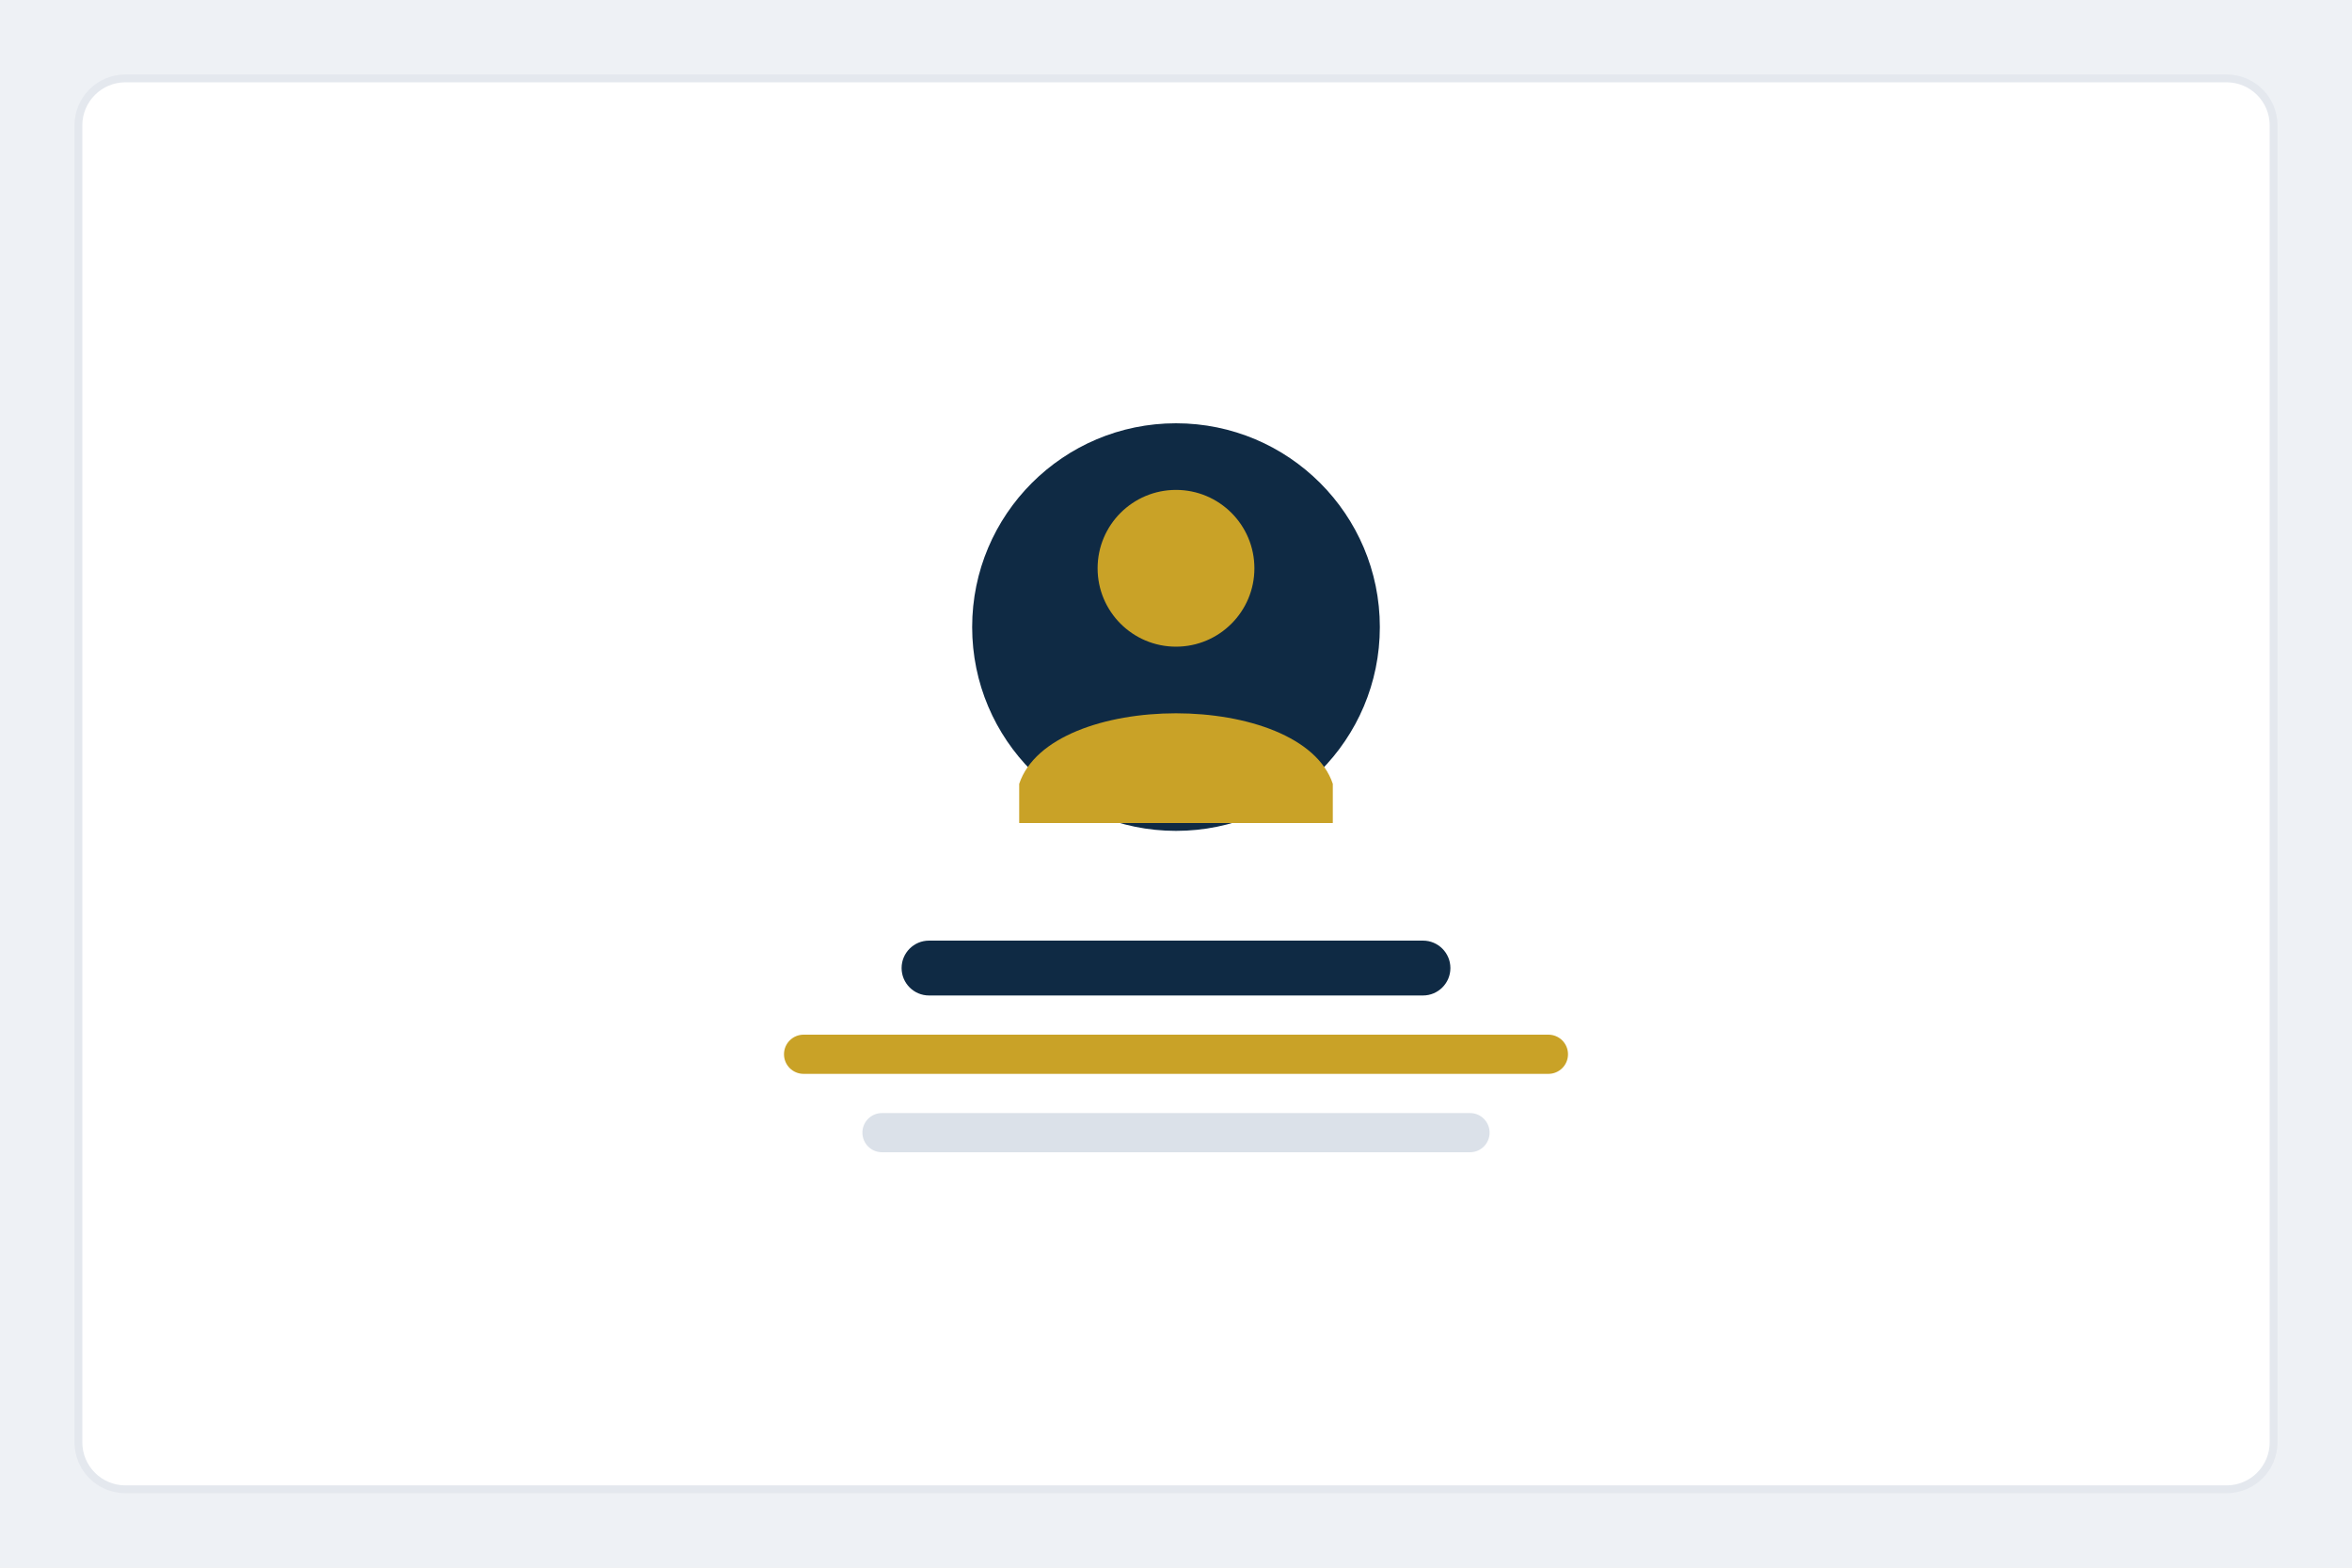
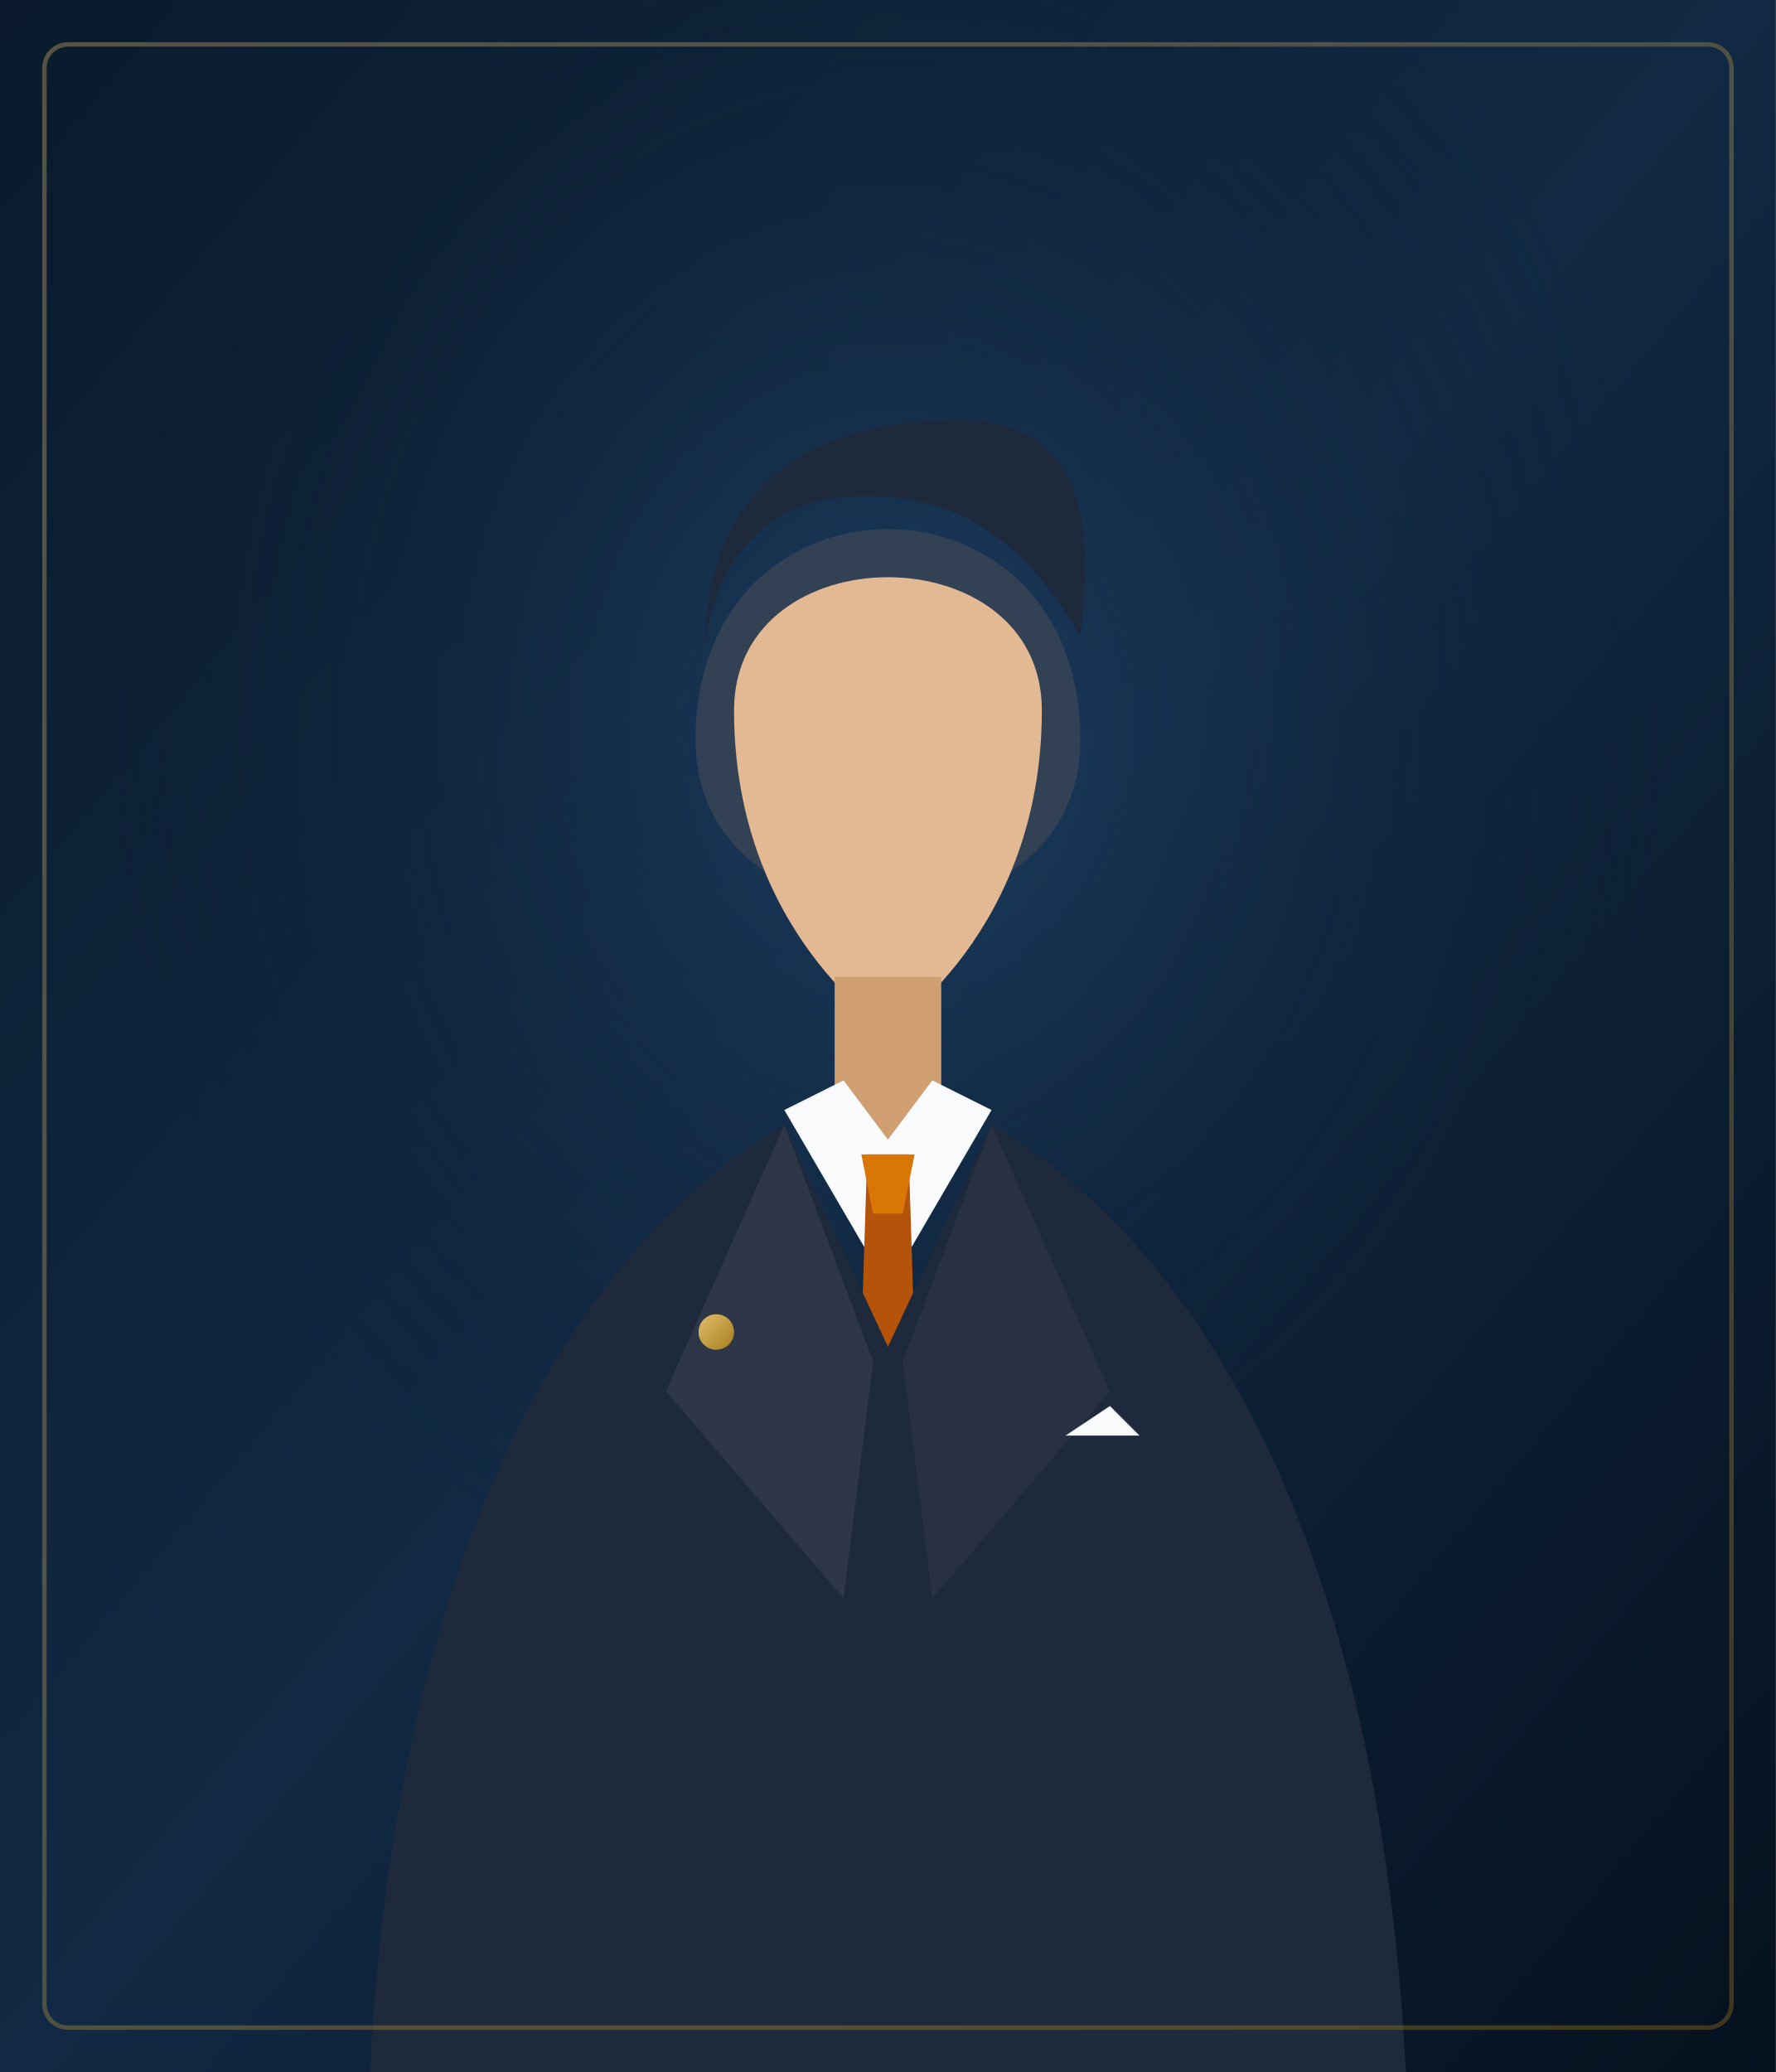
- <svg xmlns="http://www.w3.org/2000/svg" width="600" height="400" viewBox="0 0 600 400">
-   <rect width="600" height="400" fill="#eef1f5" />
-   <rect x="20" y="20" width="560" height="360" rx="12" fill="#ffffff" stroke="#e4e8ee" stroke-width="2" />
-   <circle cx="300" cy="160" r="52" fill="#0f2a44" />
-   <circle cx="300" cy="145" r="20" fill="#c9a227" />
-   <path d="M260 200c8-24 72-24 80 0v10H260z" fill="#c9a227" />
-   <rect x="230" y="240" width="140" height="14" rx="7" fill="#0f2a44" />
-   <rect x="200" y="264" width="200" height="10" rx="5" fill="#c9a227" />
-   <rect x="220" y="284" width="160" height="10" rx="5" fill="#dbe1e9" />
+ <svg xmlns="http://www.w3.org/2000/svg" viewBox="0 0 600 700" width="600" height="700">
+   <defs>
+     <linearGradient id="bgGrad3" x1="0%" y1="0%" x2="100%" y2="100%">
+       <stop offset="0%" stop-color="#0a1a2c" />
+       <stop offset="50%" stop-color="#112944" />
+       <stop offset="100%" stop-color="#06111e" />
+     </linearGradient>
+     <radialGradient id="portraitGlow3" cx="50%" cy="35%" r="45%">
+       <stop offset="0%" stop-color="#264e77" stop-opacity="0.6" />
+       <stop offset="100%" stop-color="#0a1a2c" stop-opacity="0" />
+     </radialGradient>
+     <linearGradient id="goldPin3" x1="0%" y1="0%" x2="100%" y2="100%">
+       <stop offset="0%" stop-color="#e0be6c" />
+       <stop offset="100%" stop-color="#a67e1a" />
+     </linearGradient>
+   </defs>
+   <rect width="600" height="700" fill="url(#bgGrad3)" />
+   <rect width="600" height="700" fill="url(#portraitGlow3)" />
+   <g transform="translate(0, 30)">
+     <path d="M 235,220 C 235,125 365,125 365,220 C 365,295 235,295 235,220 Z" fill="#334155" />
+     <path d="M 248,210 C 248,150 352,150 352,210 C 352,285 300,318 300,318 C 300,318 248,285 248,210 Z" fill="#e2b993" />
+     <path d="M 238,190 C 238,130 280,110 330,112 C 365,116 370,145 365,185 C 345,150 320,135 285,138 C 255,140 240,165 238,190 Z" fill="#1e293b" />
+     <rect x="282" y="300" width="36" height="55" fill="#cf9f72" />
+     <polygon points="265,345 300,405 335,345 315,335 300,355 285,335" fill="#f8fafc" />
+     <polygon points="293,360 307,360 311,485 300,515 289,485" fill="#b45309" />
+     <polygon points="291,360 309,360 305,380 295,380" fill="#d97706" />
+     <path d="M 125,670 C 135,475 205,385 265,350 L 300,425 L 335,350 C 395,385 465,475 475,670 Z" fill="#1e293b" />
+     <polygon points="265,350 225,440 285,510 295,430" fill="#2d3748" />
+     <polygon points="335,350 375,440 315,510 305,430" fill="#283141" />
+     <circle cx="242" cy="420" r="6" fill="url(#goldPin3)" />
+     <polygon points="360,455 375,445 385,455" fill="#f8fafc" />
+   </g>
+   <rect x="15" y="15" width="570" height="670" rx="8" fill="none" stroke="url(#goldPin3)" stroke-width="1.5" opacity="0.35" />
</svg>
